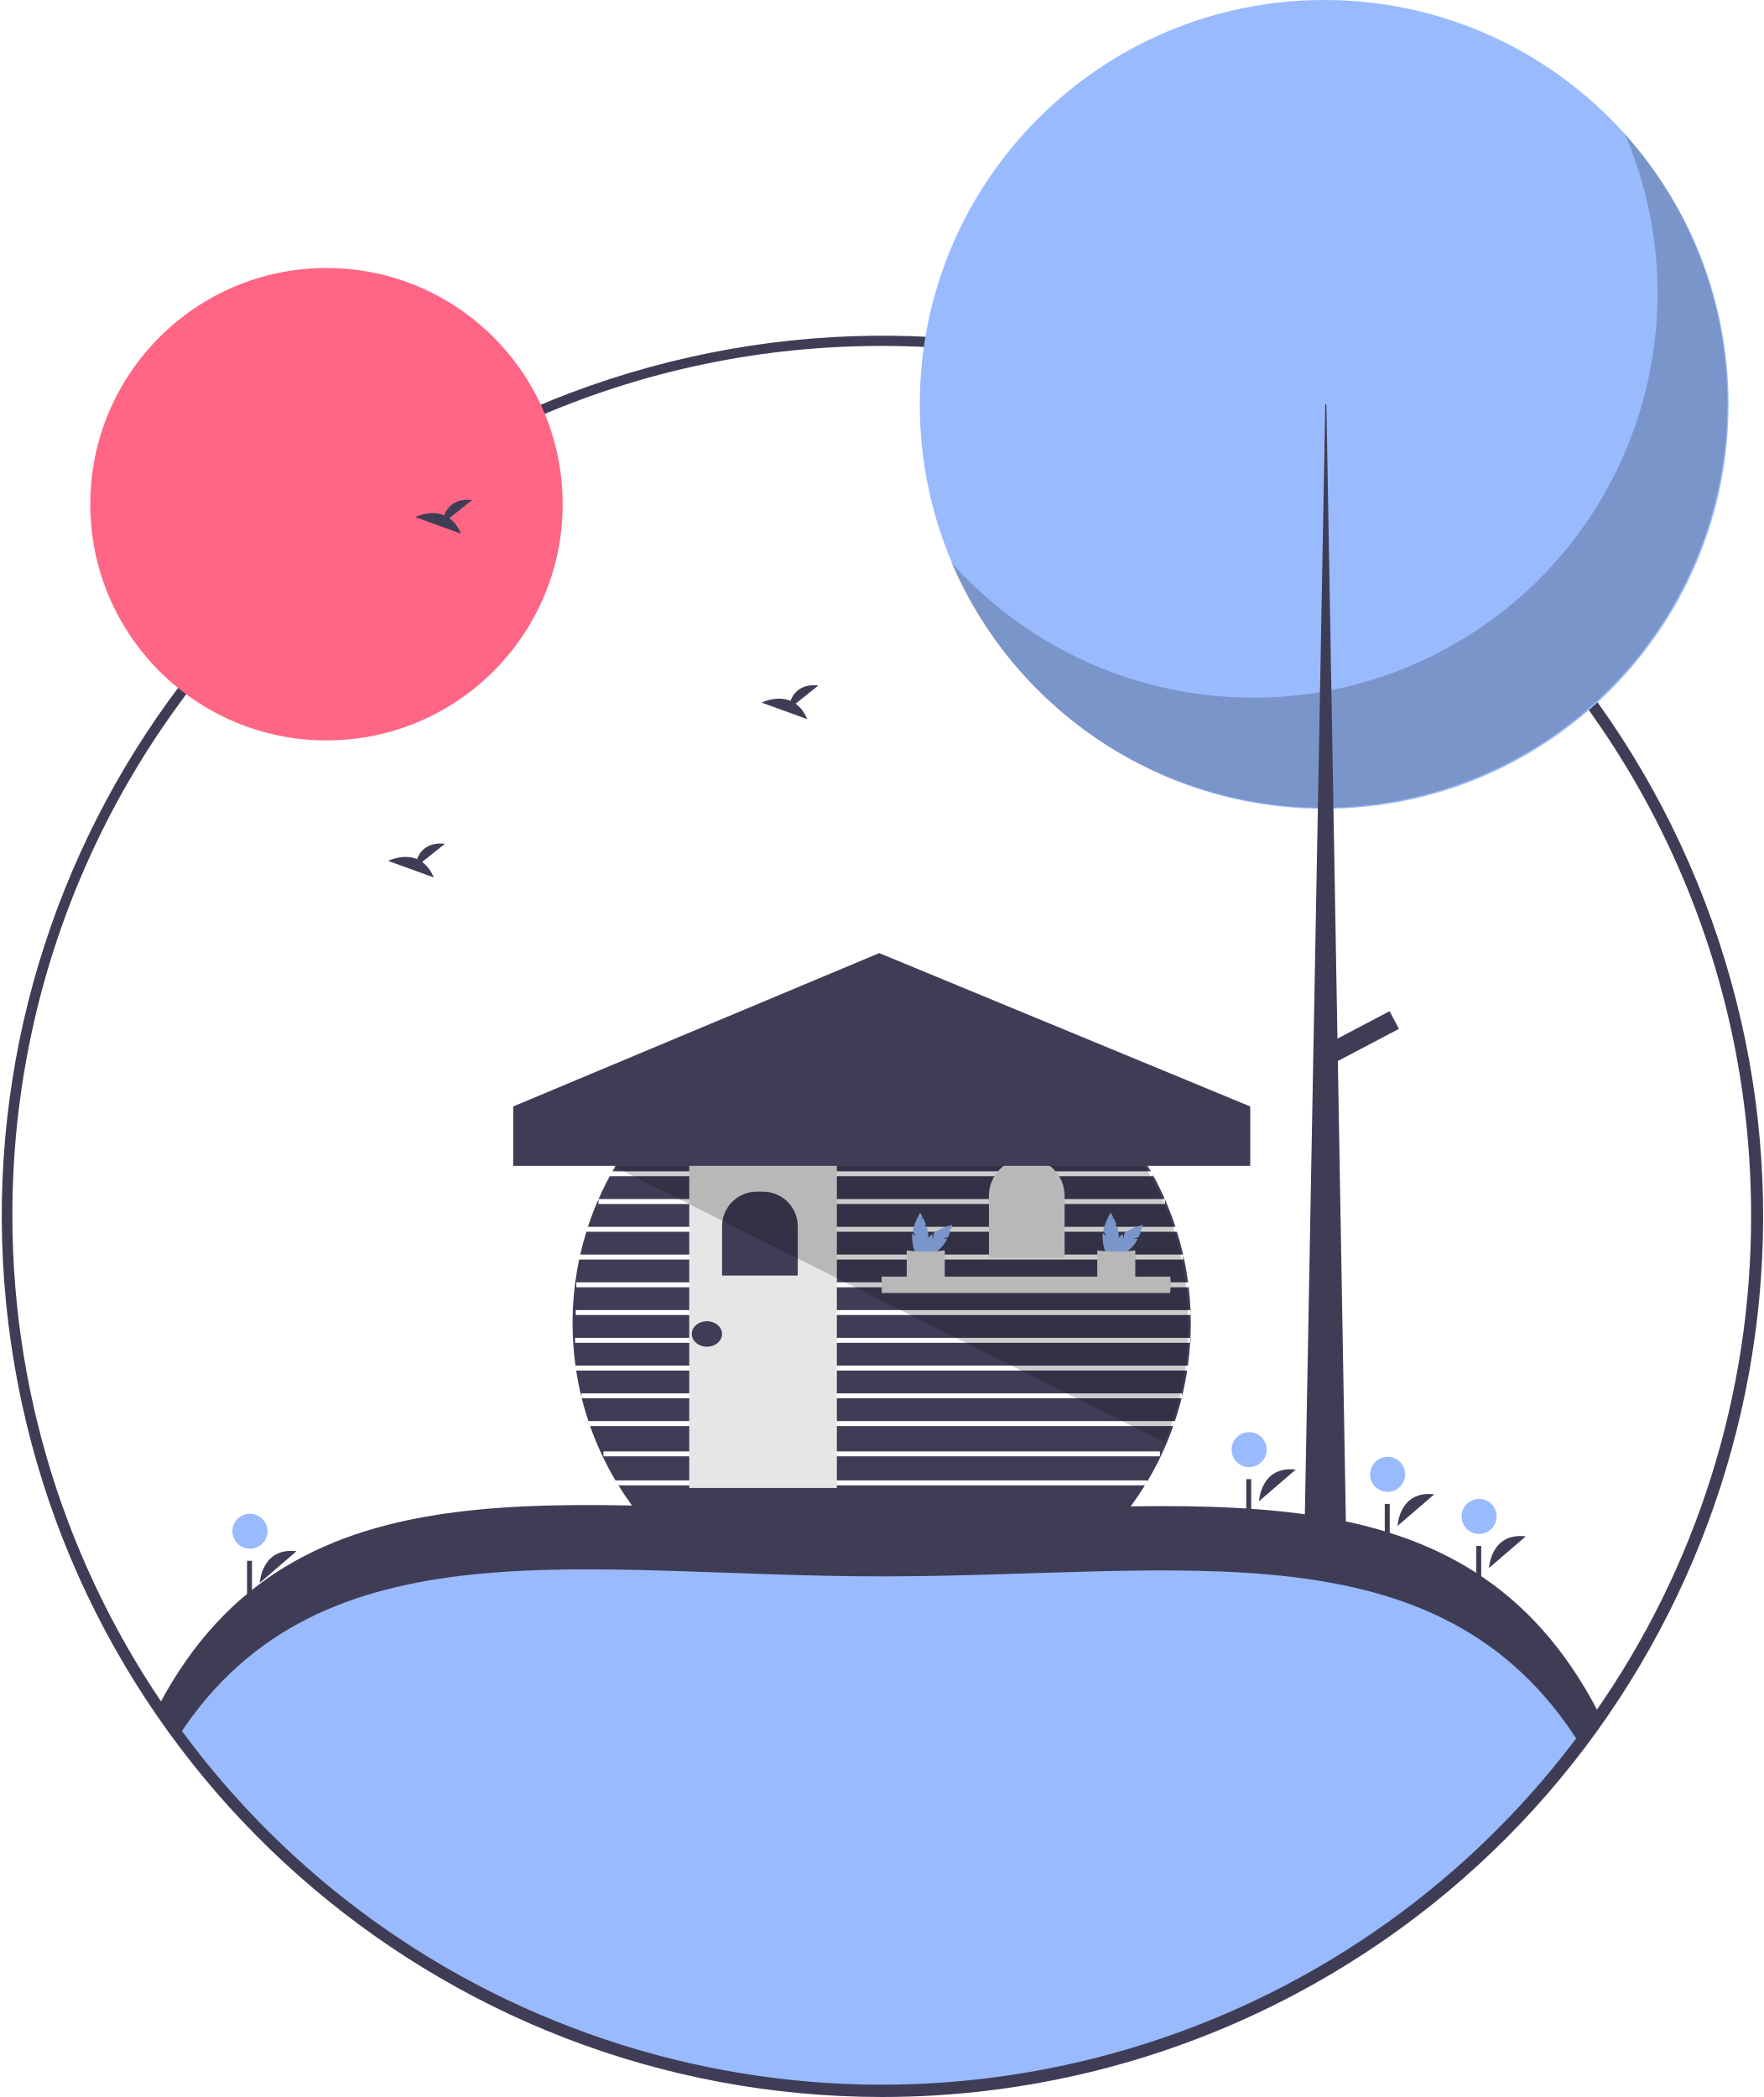
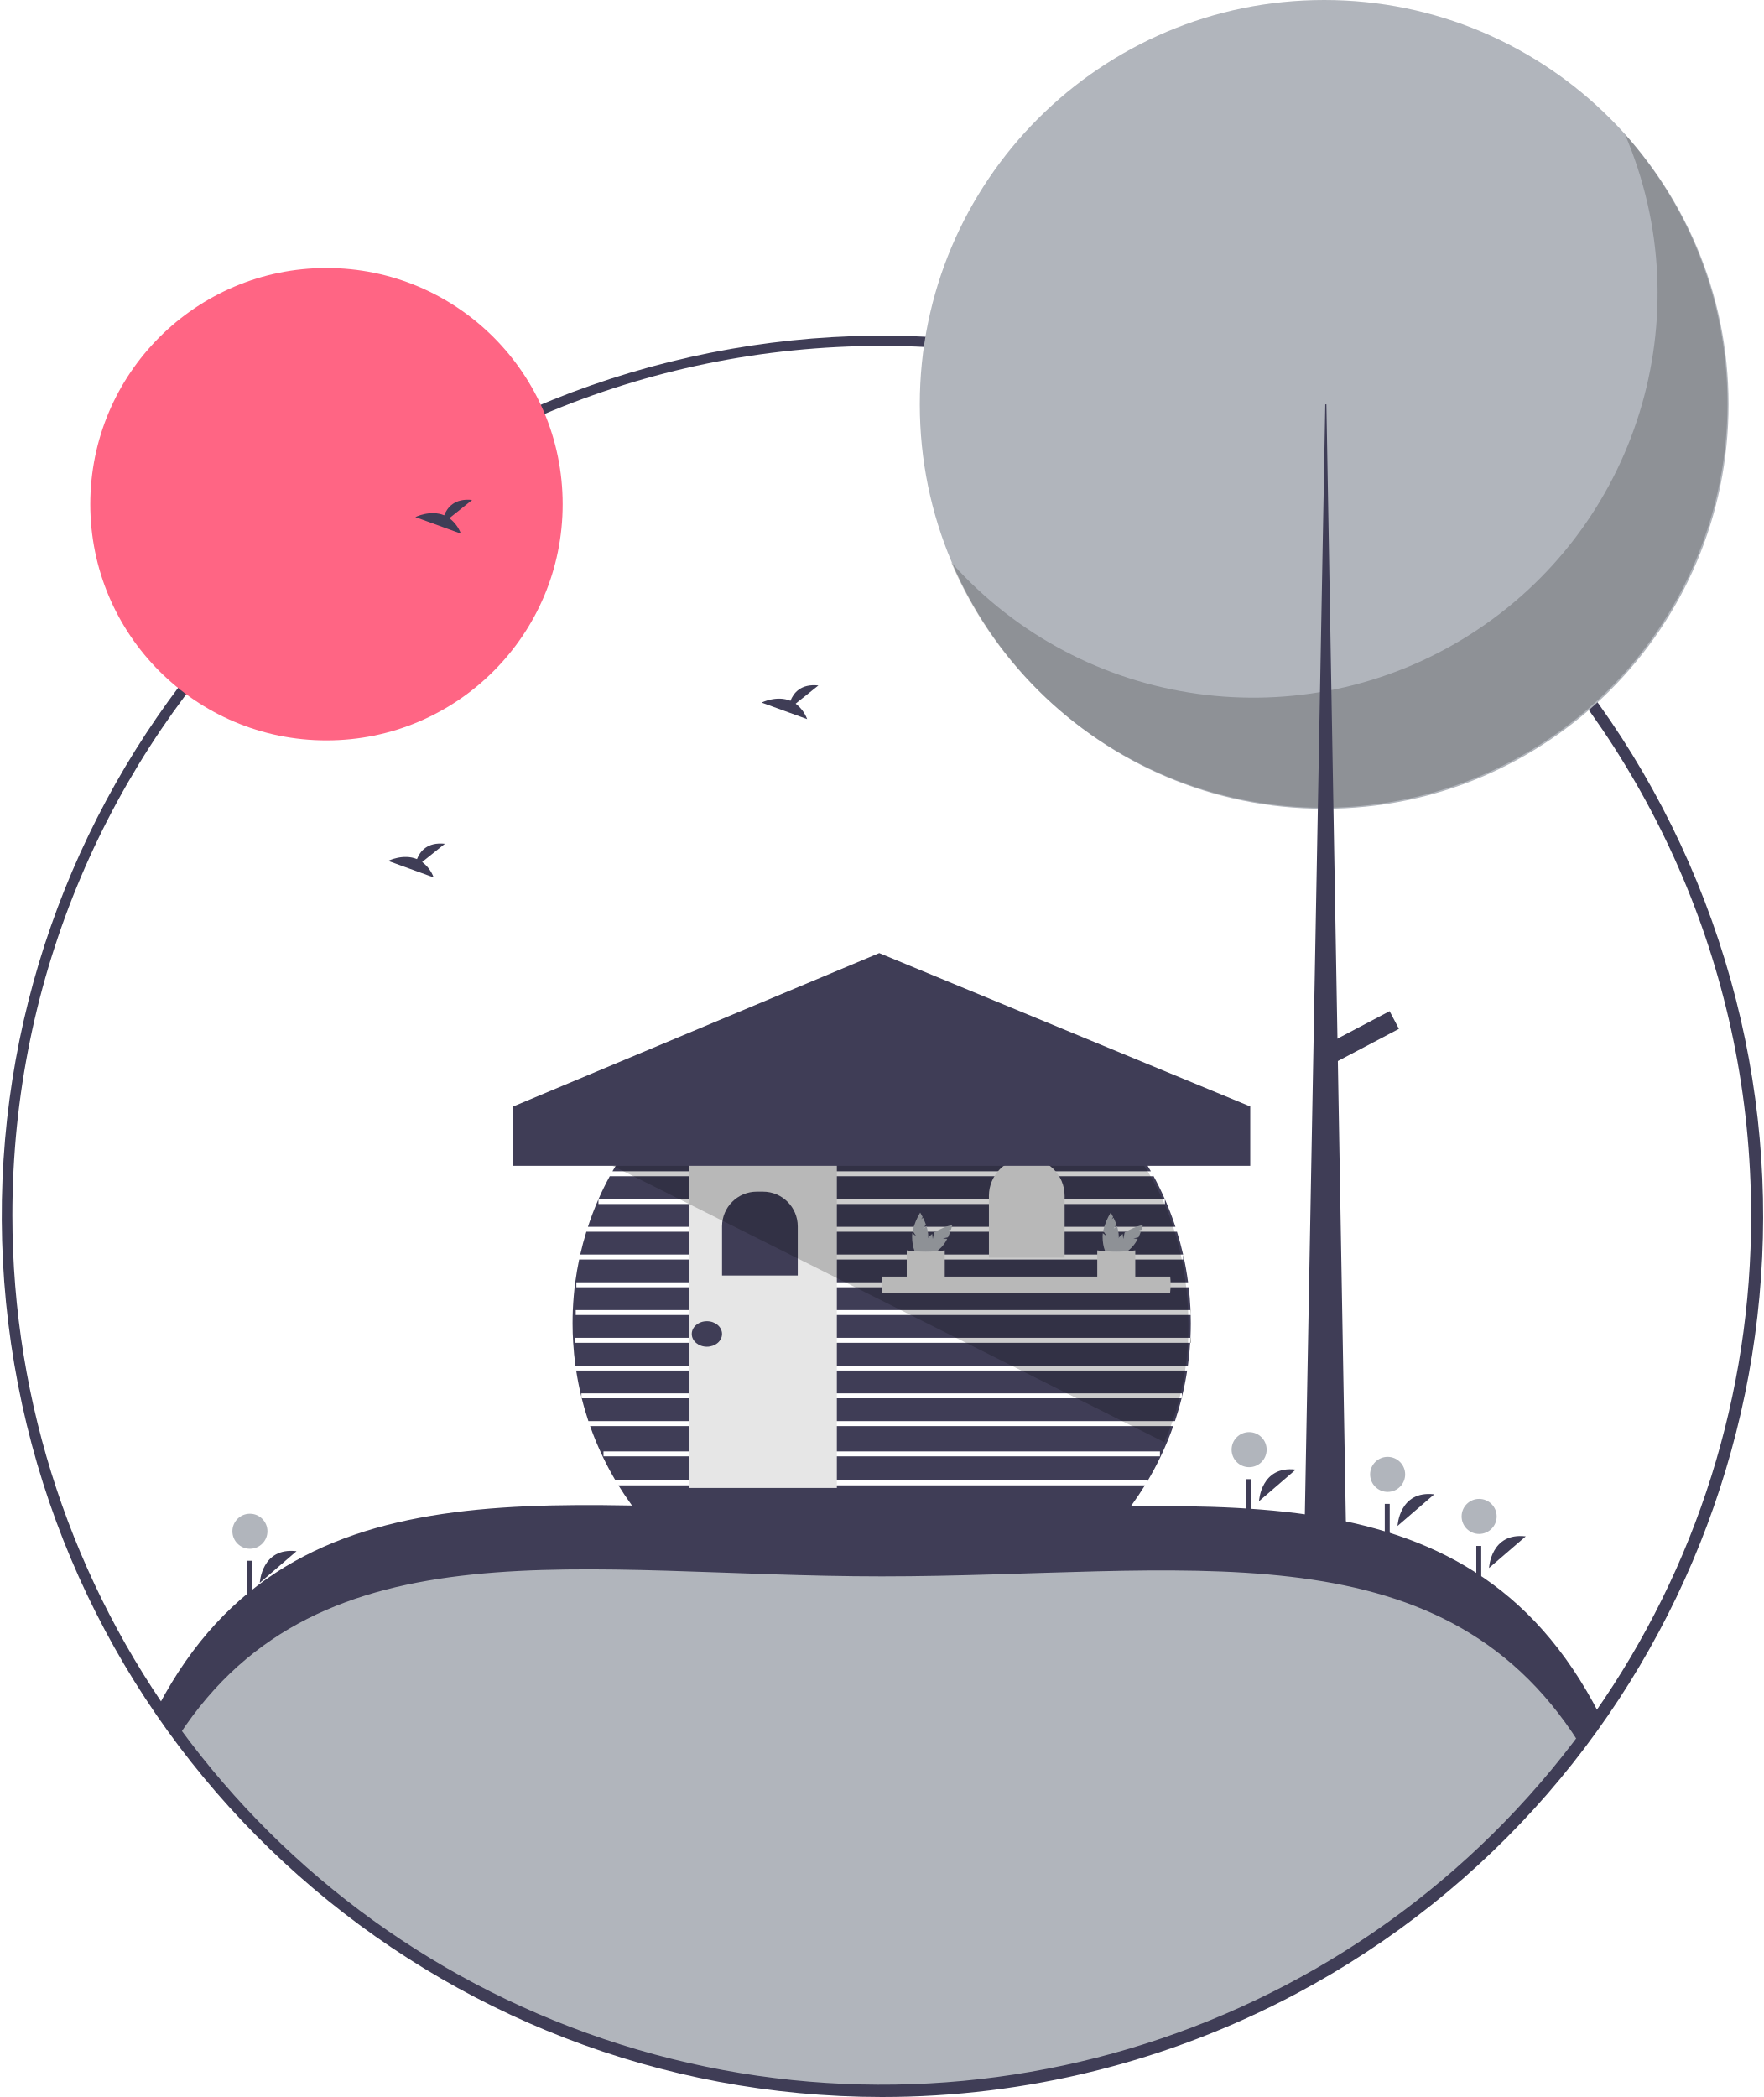
<svg xmlns="http://www.w3.org/2000/svg" data-name="Layer 1" width="713" height="847.86" viewBox="0 0 713 847.86">
  <path d="M482.08,603.4a122.537,122.537,0,0,0,5.14,12.38v.01q2.355,4.92,5.12,9.59H707.36v.43q2.925-4.875,5.38-10.04a120.099,120.099,0,0,0,5.14-12.37Zm5.42,12.25v-2H712.49v2Zm16.76,26.54H695.7a125.032,125.032,0,0,0,10.71-14.81H493.55A125.041,125.041,0,0,0,504.26,642.191Z" transform="translate(-243.5 -26.81984)" fill="#3f3d56" />
  <path d="M721.24,592.181c-.77,3.13-1.67,6.2-2.68,9.22H481.4c-1.01-3.02-1.91-6.09-2.68-9.22Z" transform="translate(-243.5 -26.81984)" fill="#3f3d56" />
  <path d="M721.39,591.59v-1.41H478.57v1.41q-1.275-5.22-2.11-10.63H723.5Q722.675,586.361,721.39,591.59Z" transform="translate(-243.5 -26.81984)" fill="#3f3d56" />
  <path d="M476.02,567.74v2H724.71c-.19,3.11-.49,6.18-.92,9.22H476.17c-.42-3.02-.73-6.08-.91-9.18-.18-2.62-.26-5.26-.26-7.93,0-1.8.04-3.59.11-5.37v-.02q.255-5.685.98-11.22v-.01q.63-4.635,1.57-9.16H721.9v-1.82q1.23,5.43,1.96,11.04H476.53v2H724.11q.495,4.185.7,8.44l.03.78H476.28v2H724.91c.04,1.11.05,2.22.05,3.34,0,1.98-.05,3.94-.14,5.89Z" transform="translate(-243.5 -26.81984)" fill="#3f3d56" />
  <path d="M721.86,534.071H478.1q1.065-4.68,2.47-9.22H719.35v-.11C720.31,527.8,721.14,530.91,721.86,534.071Z" transform="translate(-243.5 -26.81984)" fill="#3f3d56" />
  <path d="M718.75,522.85H481.21q1.86-5.7,4.25-11.14v1.91H714.5v-1.9Q716.885,517.15,718.75,522.85Z" transform="translate(-243.5 -26.81984)" fill="#3f3d56" />
  <path d="M714.45,511.62H485.5q2.07-4.71,4.53-9.22H709.66v-.5Q712.27,506.641,714.45,511.62Z" transform="translate(-243.5 -26.81984)" fill="#3f3d56" />
  <path d="M708.82,500.4H491.13a125.006,125.006,0,0,1,217.69,0Z" transform="translate(-243.5 -26.81984)" fill="#3f3d56" />
  <path d="M478.57,591.59a5.653,5.653,0,0,0,.15.59h-.15Z" transform="translate(-243.5 -26.81984)" opacity="0.5" />
  <path d="M721.39,591.59v.59h-.15A5.666,5.666,0,0,0,721.39,591.59Z" transform="translate(-243.5 -26.81984)" opacity="0.5" />
  <path d="M724.96,567.74v2h-.25c.02-.25.04-.5.05-.75.02-.42.04-.83.06-1.25Z" transform="translate(-243.5 -26.81984)" opacity="0.5" />
  <path d="M724.96,556.51v2h-.05c-.01-.67-.04-1.33-.07-2Z" transform="translate(-243.5 -26.81984)" opacity="0.5" />
  <path d="M721.9,534.071v.18c-.01-.06-.03-.12-.04-.18Z" transform="translate(-243.5 -26.81984)" opacity="0.5" />
  <path d="M485.46,511.62h.04a.357.357,0,0,1-.04.09Z" transform="translate(-243.5 -26.81984)" opacity="0.5" />
  <path d="M714.5,511.62v.1a.935.935,0,0,0-.05-.1Z" transform="translate(-243.5 -26.81984)" opacity="0.5" />
  <rect x="254.71" y="462.358" width="203.539" height="2" opacity="0.5" />
  <rect x="263.127" y="451.135" width="187.214" height="2" opacity="0.5" />
  <rect x="274.605" y="439.912" width="163.749" height="2" opacity="0.5" />
  <rect x="530.603" y="455.637" width="136.203" height="2" transform="translate(-244.3907 -25.64963) rotate(-0.11191)" opacity="0.5" />
  <rect x="278.674" y="469.361" width="59.684" height="132.248" fill="#e6e6e6" />
  <path d="M305.978,481.813h2.527a14.04,14.04,0,0,1,14.04,14.04v19.88a0,0,0,0,1,0,0H291.937a0,0,0,0,1,0,0V495.853A14.04,14.04,0,0,1,305.978,481.813Z" fill="#3f3d56" />
  <path d="M415.144,468.204h0a15.304,15.304,0,0,1,15.304,15.304v24.996a0,0,0,0,1,0,0H399.84a0,0,0,0,1,0,0v-24.996A15.304,15.304,0,0,1,415.144,468.204Z" fill="#e6e6e6" />
  <path d="M716.798,546.036a31.95,31.95,0,0,1-.199,3.571H599.98V542.975H716.65Q716.795,544.498,716.798,546.036Z" transform="translate(-243.5 -26.81984)" fill="#e6e6e6" />
-   <path d="M616.715,523.649l1.134-1.752a26.267,26.267,0,0,0-1.163-2.723l-.733.592.58-.897c-.553-1.089-.988-1.775-.988-1.775a25.173,25.173,0,0,0-3.033,7.376l1.455,2.248-1.61-1.301a10.627,10.627,0,0,0-.088,1.333c0,4.493,1.467,8.135,3.277,8.135s3.277-3.642,3.277-8.135a13.991,13.991,0,0,0-.75-4.198Z" transform="translate(-243.5 -26.81984)" fill="#99bafd" />
-   <path d="M624.739,527.544l2.041-.437a26.267,26.267,0,0,0,1.103-2.748l-.937-.1,1.045-.224c.379-1.161.556-1.954.556-1.954a25.173,25.173,0,0,0-7.361,3.071l-.561,2.618-.219-2.059a10.628,10.628,0,0,0-1.005.88c-3.177,3.177-4.715,6.79-3.435,8.069s4.893-.258,8.069-3.435a13.991,13.991,0,0,0,2.438-3.498Z" transform="translate(-243.5 -26.81984)" fill="#99bafd" />
+   <path d="M616.715,523.649l1.134-1.752a26.267,26.267,0,0,0-1.163-2.723l-.733.592.58-.897c-.553-1.089-.988-1.775-.988-1.775a25.173,25.173,0,0,0-3.033,7.376l1.455,2.248-1.61-1.301a10.627,10.627,0,0,0-.088,1.333c0,4.493,1.467,8.135,3.277,8.135s3.277-3.642,3.277-8.135a13.991,13.991,0,0,0-.75-4.198Z" transform="translate(-243.5 -26.81984)" fill="#b1b5bc" />
+   <path d="M624.739,527.544l2.041-.437a26.267,26.267,0,0,0,1.103-2.748l-.937-.1,1.045-.224c.379-1.161.556-1.954.556-1.954a25.173,25.173,0,0,0-7.361,3.071l-.561,2.618-.219-2.059a10.628,10.628,0,0,0-1.005.88c-3.177,3.177-4.715,6.79-3.435,8.069s4.893-.258,8.069-3.435a13.991,13.991,0,0,0,2.438-3.498Z" transform="translate(-243.5 -26.81984)" fill="#b1b5bc" />
  <path d="M625.485,544.928c-4.732.303-9.887-.018-15.372,0V532.371a55.407,55.407,0,0,0,15.372,0Z" transform="translate(-243.5 -26.81984)" fill="#e6e6e6" />
-   <path d="M693.744,523.649l1.134-1.752a26.267,26.267,0,0,0-1.163-2.723l-.733.592.58-.897c-.553-1.089-.988-1.775-.988-1.775a25.173,25.173,0,0,0-3.033,7.376l1.455,2.248-1.61-1.301a10.627,10.627,0,0,0-.088,1.333c0,4.493,1.467,8.135,3.277,8.135s3.277-3.642,3.277-8.135a13.991,13.991,0,0,0-.75-4.198Z" transform="translate(-243.5 -26.81984)" fill="#99bafd" />
-   <path d="M701.768,527.544l2.041-.437a26.267,26.267,0,0,0,1.103-2.748l-.937-.1,1.045-.224c.379-1.161.556-1.954.556-1.954a25.173,25.173,0,0,0-7.361,3.071l-.561,2.618-.219-2.059a10.628,10.628,0,0,0-1.005.88c-3.177,3.177-4.715,6.79-3.435,8.069s4.893-.258,8.069-3.435a13.991,13.991,0,0,0,2.438-3.498Z" transform="translate(-243.5 -26.81984)" fill="#99bafd" />
+   <path d="M693.744,523.649l1.134-1.752a26.267,26.267,0,0,0-1.163-2.723l-.733.592.58-.897c-.553-1.089-.988-1.775-.988-1.775a25.173,25.173,0,0,0-3.033,7.376l1.455,2.248-1.61-1.301a10.627,10.627,0,0,0-.088,1.333c0,4.493,1.467,8.135,3.277,8.135s3.277-3.642,3.277-8.135a13.991,13.991,0,0,0-.75-4.198Z" transform="translate(-243.5 -26.81984)" fill="#b1b5bc" />
+   <path d="M701.768,527.544l2.041-.437a26.267,26.267,0,0,0,1.103-2.748l-.937-.1,1.045-.224c.379-1.161.556-1.954.556-1.954a25.173,25.173,0,0,0-7.361,3.071l-.561,2.618-.219-2.059a10.628,10.628,0,0,0-1.005.88c-3.177,3.177-4.715,6.79-3.435,8.069s4.893-.258,8.069-3.435a13.991,13.991,0,0,0,2.438-3.498Z" transform="translate(-243.5 -26.81984)" fill="#b1b5bc" />
  <path d="M702.513,544.928c-4.732.303-9.887-.018-15.372,0V532.371a55.407,55.407,0,0,0,15.372,0Z" transform="translate(-243.5 -26.81984)" fill="#e6e6e6" />
  <ellipse cx="285.816" cy="539.349" rx="6.121" ry="5.153" fill="#3f3d56" />
-   <path d="M890.19,720.98c-64.01,91.42-170.12,151.2-290.19,151.2-121.51,0-228.72-61.22-292.47-154.5,54.9-104.35,166.37-78.5,292.47-78.5C727.42,639.181,835.87,614.84,890.19,720.98Z" transform="translate(-243.5 -26.81984)" fill="#99bafd" />
+   <path d="M890.19,720.98c-64.01,91.42-170.12,151.2-290.19,151.2-121.51,0-228.72-61.22-292.47-154.5,54.9-104.35,166.37-78.5,292.47-78.5C727.42,639.181,835.87,614.84,890.19,720.98Z" transform="translate(-243.5 -26.81984)" fill="#b1b5bc" />
  <path d="M600,664.181c121.207,0,225.245-22.015,281.858,67.196q4.273-5.614,8.332-11.396c-54.32-106.14-162.77-81.8-290.19-81.8-126.1,0-237.57-25.85-292.47,78.5q4.071,5.957,8.382,11.732C373.276,640.784,480.013,664.181,600,664.181Z" transform="translate(-243.5 -26.81984)" fill="#3f3d56" />
  <path d="M600,874.68a356.041,356.041,0,1,1,167.295-41.605A356.627,356.627,0,0,1,600,874.68Zm0-710a353.5,353.5,0,1,0,165.885,665.746A356.518,356.518,0,0,0,889.781,720.689a354.039,354.039,0,0,0,35.937-340.105h0A353.211,353.211,0,0,0,600,164.68Z" transform="translate(-243.5 -26.81984)" fill="#3f3d56" />
  <path d="M600,872.68a354.419,354.419,0,0,1-354.5-354.5C245.5,322.708,404.528,163.68,600,163.68c195.472,0,354.5,159.028,354.5,354.5a352.229,352.229,0,0,1-63.901,203.091h0A355.097,355.097,0,0,1,600,872.68Zm0-706c-193.818,0-351.5,157.682-351.5,351.5A351.527,351.527,0,0,0,888.142,719.55h0A349.248,349.248,0,0,0,951.5,518.18C951.5,324.362,793.817,166.68,600,166.68Z" transform="translate(-243.5 -26.81984)" fill="#3f3d56" />
  <circle cx="132" cy="203.861" r="95.5" fill="#ff6584" />
-   <circle cx="535.391" cy="163.5" r="163.5" fill="#99bafd" />
+   <circle cx="535.391" cy="163.5" r="163.5" fill="#b1b5bc" />
  <path d="M900.512,81.115A163.513,163.513,0,0,1,628.073,254.158,163.514,163.514,0,1,0,900.512,81.115Z" transform="translate(-243.5 -26.81984)" opacity="0.2" />
  <polygon points="535.84 163.5 536.289 163.5 544.374 627.049 527.306 627.049 535.84 163.5" fill="#3f3d56" />
  <rect x="789.671" y="431.078" width="8.085" height="30.544" transform="translate(575.4112 -490.7306) rotate(62.23413)" fill="#3f3d56" />
  <path d="M752.544,633.793s.691-14.47,14.847-12.788" transform="translate(-243.5 -26.81984)" fill="#3f3d56" />
-   <circle cx="505.044" cy="586.118" r="7.085" fill="#99bafd" />
+   <circle cx="505.044" cy="586.118" r="7.085" fill="#b1b5bc" />
  <rect x="503.891" y="598.049" width="2" height="14" fill="#3f3d56" />
  <path d="M845.544,660.793s.691-14.47,14.847-12.788" transform="translate(-243.5 -26.81984)" fill="#3f3d56" />
-   <circle cx="598.044" cy="613.118" r="7.085" fill="#99bafd" />
+   <circle cx="598.044" cy="613.118" r="7.085" fill="#b1b5bc" />
  <rect x="596.891" y="625.049" width="2" height="14" fill="#3f3d56" />
  <path d="M348.544,666.793s.691-14.47,14.847-12.788" transform="translate(-243.5 -26.81984)" fill="#3f3d56" />
-   <circle cx="101.044" cy="619.118" r="7.085" fill="#99bafd" />
+   <circle cx="101.044" cy="619.118" r="7.085" fill="#b1b5bc" />
  <rect x="99.891" y="631.049" width="2" height="14" fill="#3f3d56" />
  <path d="M808.544,643.793s.691-14.47,14.847-12.788" transform="translate(-243.5 -26.81984)" fill="#3f3d56" />
-   <circle cx="561.044" cy="596.118" r="7.085" fill="#99bafd" />
+   <circle cx="561.044" cy="596.118" r="7.085" fill="#b1b5bc" />
  <rect x="559.891" y="608.049" width="2" height="14" fill="#3f3d56" />
  <path d="M425.185,236.335l9.206-7.363c-7.151-.789-10.09,3.111-11.292,6.198-5.587-2.32-11.669.72-11.669.72l18.419,6.687A13.938,13.938,0,0,0,425.185,236.335Z" transform="translate(-243.5 -26.81984)" fill="#3f3d56" />
  <path d="M565.185,311.335l9.206-7.363c-7.151-.789-10.09,3.111-11.292,6.198-5.587-2.32-11.669.72-11.669.72l18.419,6.687A13.938,13.938,0,0,0,565.185,311.335Z" transform="translate(-243.5 -26.81984)" fill="#3f3d56" />
  <path d="M414.185,375.335l9.206-7.363c-7.151-.789-10.09,3.111-11.292,6.198-5.587-2.32-11.669.72-11.669.72l18.419,6.687A13.938,13.938,0,0,0,414.185,375.335Z" transform="translate(-243.5 -26.81984)" fill="#3f3d56" />
  <path d="M724,563.181a116.421,116.421,0,0,1-9.73,46.75L506.9,506.01l-15.77-7.83,21.37-1.17,185.21-10.12C715.34,507.37,724,534.03,724,563.181Z" transform="translate(-243.5 -26.81984)" opacity="0.2" />
  <polygon points="505.5 471.361 207.5 471.361 207.5 447.361 355.5 385.361 505.5 447.361 505.5 471.361" fill="#3f3d56" />
</svg>
